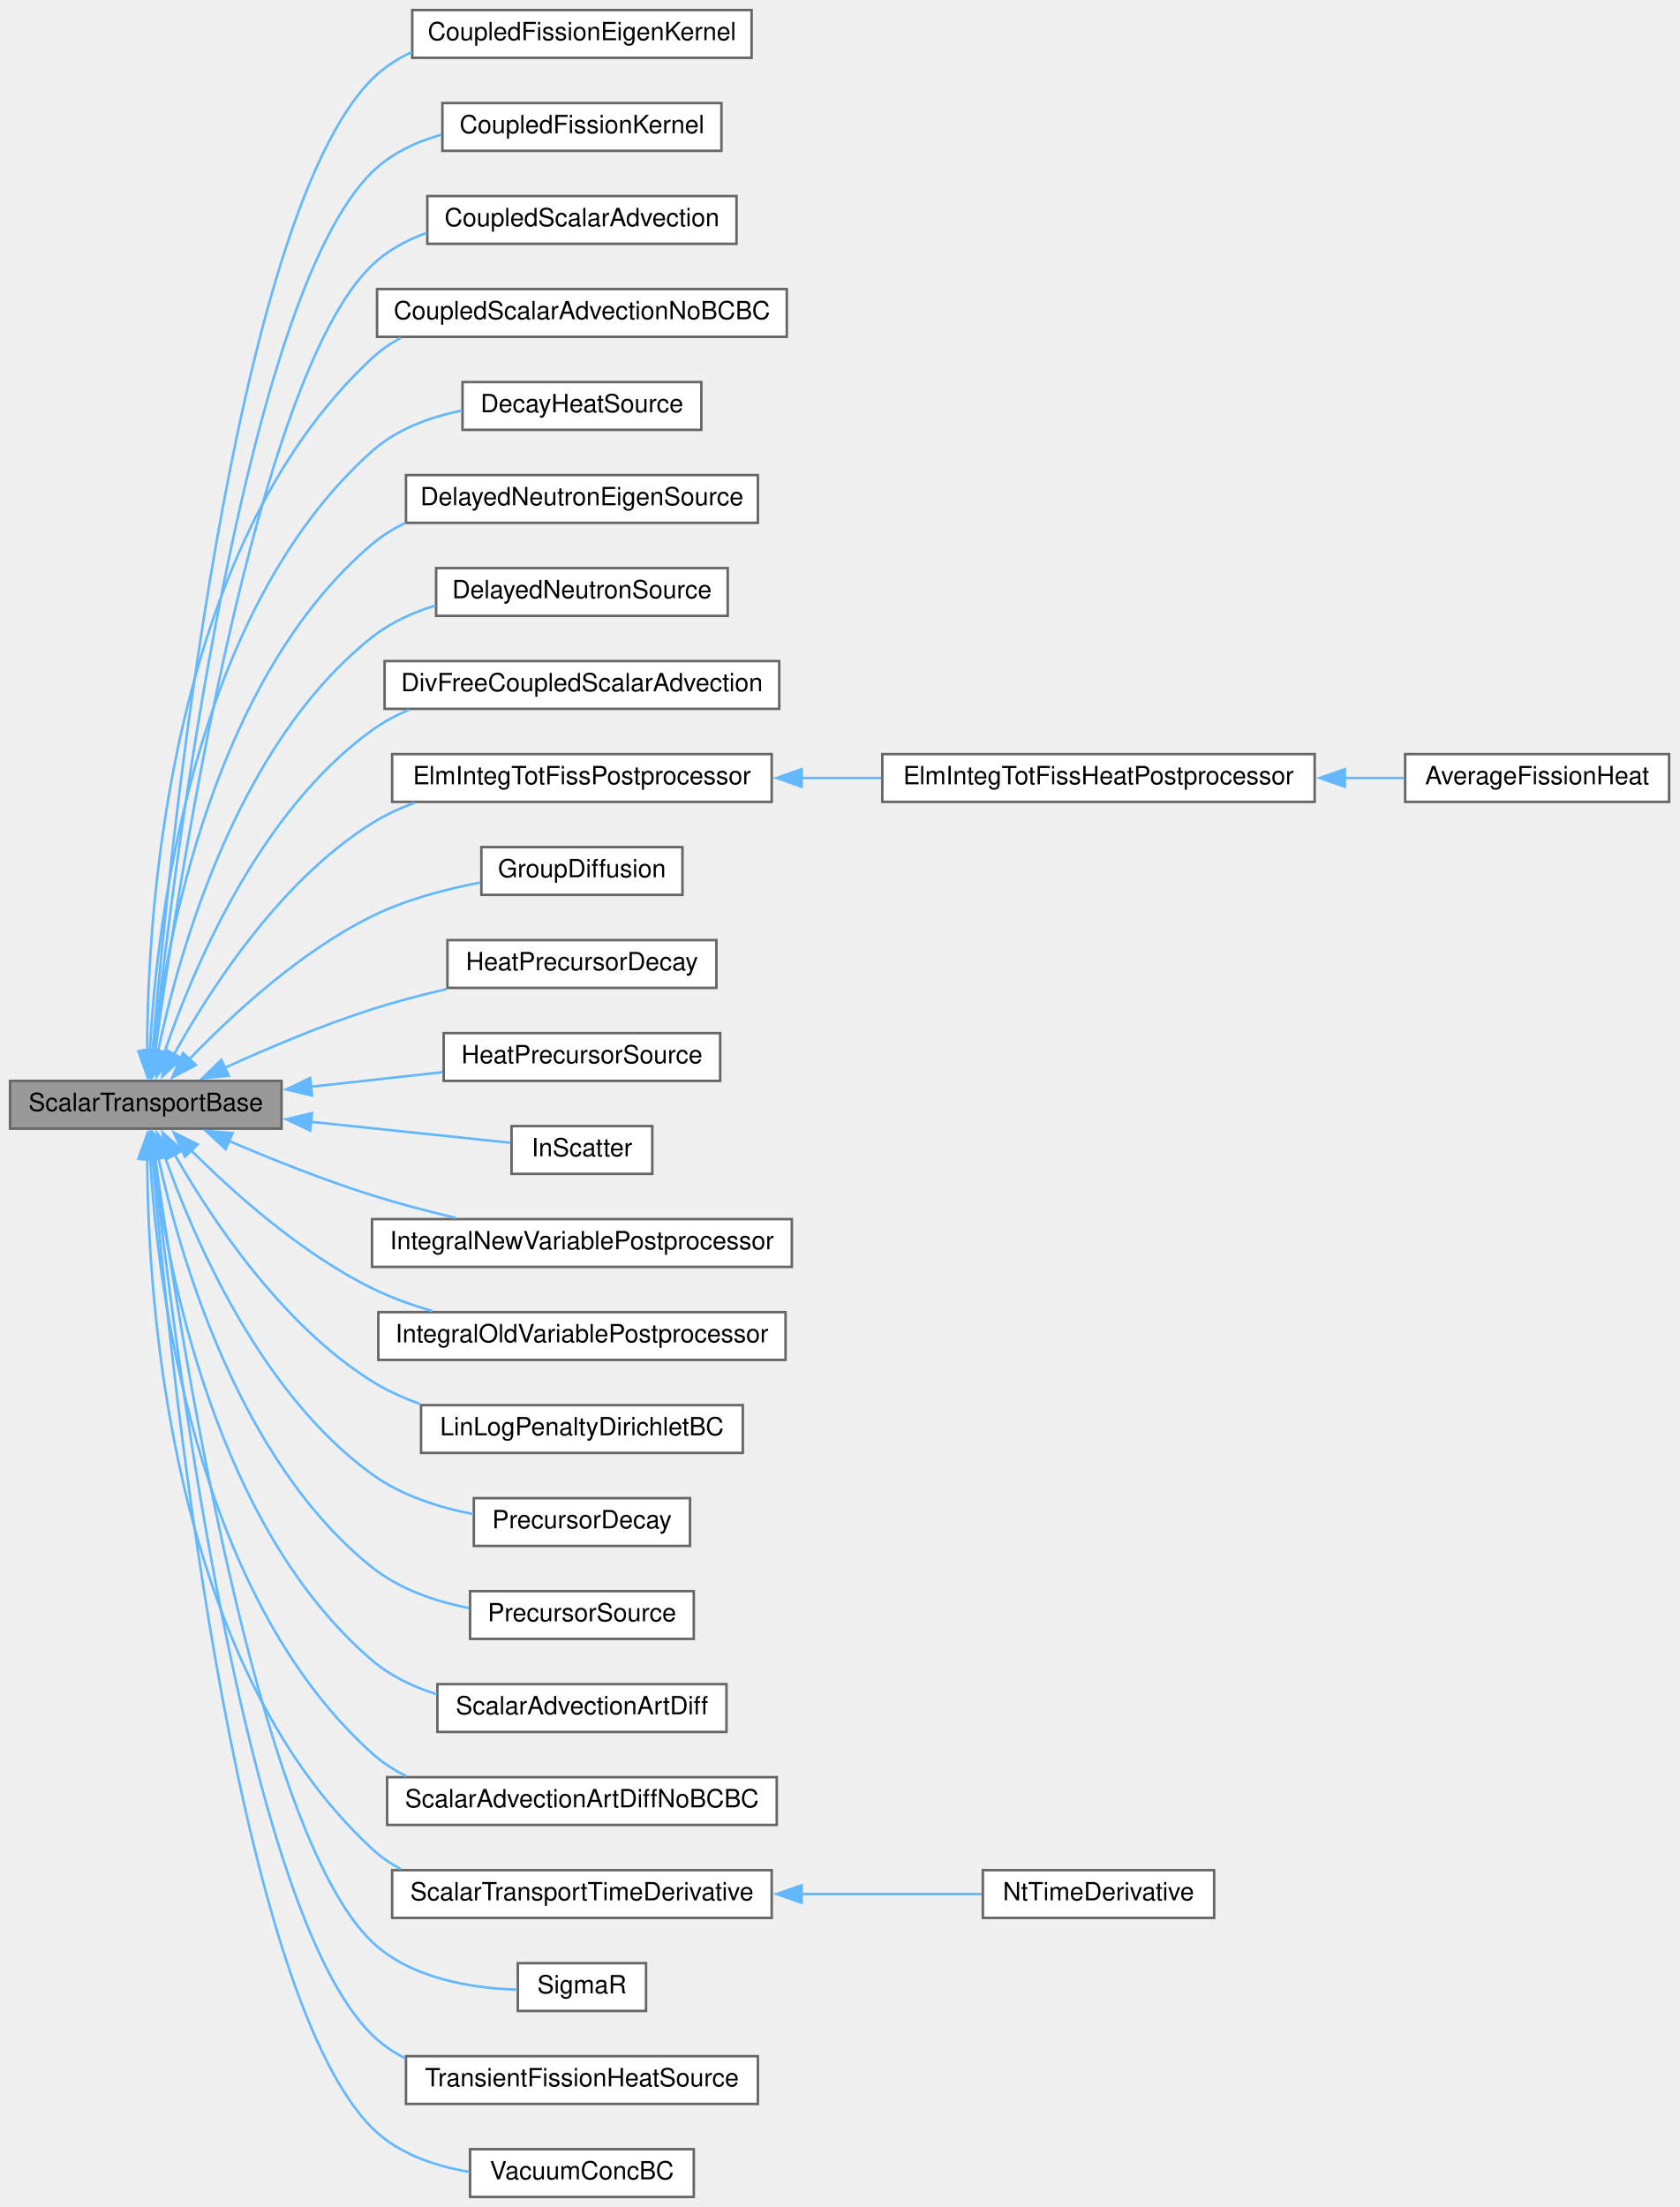
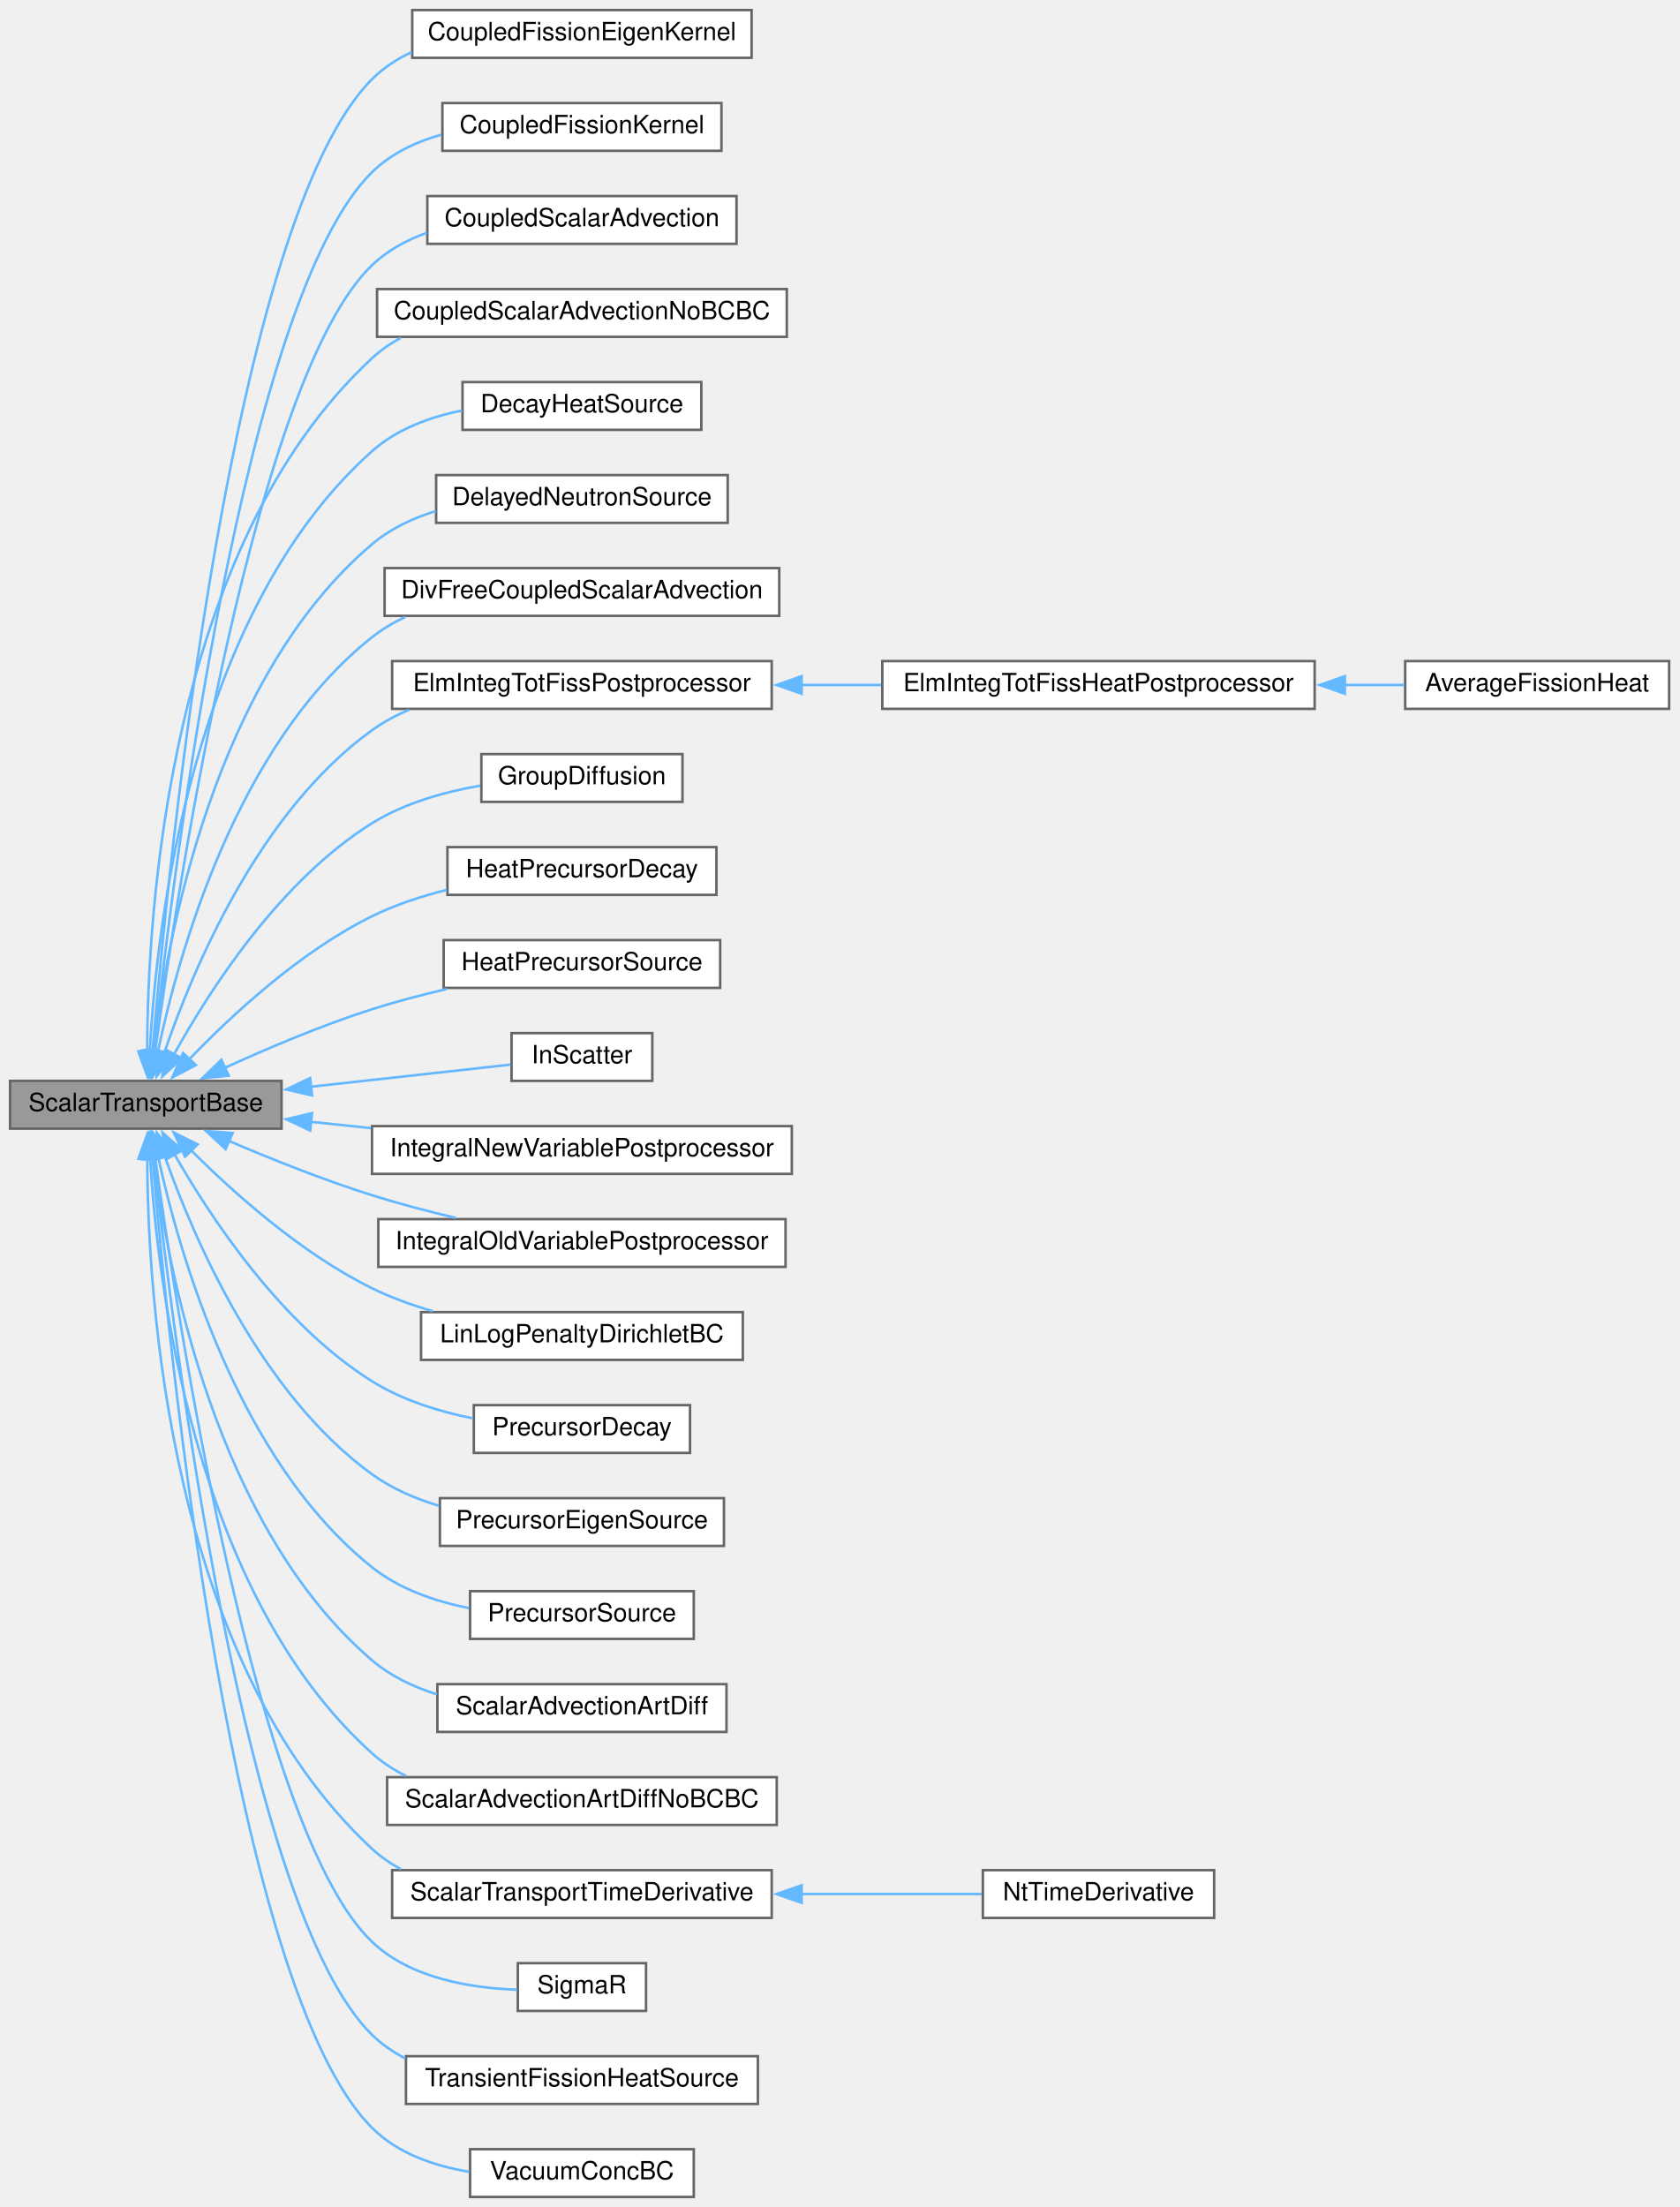
<svg xmlns="http://www.w3.org/2000/svg" xmlns:xlink="http://www.w3.org/1999/xlink" width="668pt" height="878pt" viewBox="0.00 0.00 668.00 878.00">
  <g id="graph0" class="graph" transform="scale(1 1) rotate(0) translate(4 874)">
    <g id="node1" class="node">
      <g id="a_node1">
        <a xlink:title=" ">
          <polygon fill="#999999" stroke="#666666" points="108,-444 0,-444 0,-425 108,-425 108,-444" />
          <text text-anchor="middle" x="54" y="-432" font-family="Helvetica,sans-Serif" font-size="10.00">ScalarTransportBase</text>
        </a>
      </g>
    </g>
    <g id="node2" class="node">
      <g id="a_node2">
        <a xlink:href="class_coupled_fission_eigen_kernel.html" target="_top" xlink:title=" ">
          <polygon fill="white" stroke="#666666" points="295,-870 160,-870 160,-851 295,-851 295,-870" />
          <text text-anchor="middle" x="227.5" y="-858" font-family="Helvetica,sans-Serif" font-size="10.00">CoupledFissionEigenKernel</text>
        </a>
      </g>
    </g>
    <g id="edge1" class="edge">
      <path fill="none" stroke="#63b8ff" d="M56.66,-455.71C63.01,-531.41 88.27,-786.77 144,-842.5 148.56,-847.06 153.99,-850.59 159.86,-853.3" />
      <polygon fill="#63b8ff" stroke="#63b8ff" points="60.16,-455.64 55.87,-445.95 53.19,-456.21 60.16,-455.64" />
    </g>
    <g id="node3" class="node">
      <g id="a_node3">
        <a xlink:href="class_coupled_fission_kernel.html" target="_top" xlink:title=" ">
          <polygon fill="white" stroke="#666666" points="283,-833 172,-833 172,-814 283,-814 283,-833" />
          <text text-anchor="middle" x="227.5" y="-821" font-family="Helvetica,sans-Serif" font-size="10.00">CoupledFissionKernel</text>
        </a>
      </g>
    </g>
    <g id="edge2" class="edge">
      <path fill="none" stroke="#63b8ff" d="M57.14,-455.59C64.78,-526.62 93,-755.54 144,-805.5 151.54,-812.89 161.36,-817.54 171.59,-820.42" />
      <polygon fill="#63b8ff" stroke="#63b8ff" points="60.63,-455.33 56.11,-445.74 53.67,-456.05 60.63,-455.33" />
    </g>
    <g id="node4" class="node">
      <g id="a_node4">
        <a xlink:href="class_coupled_scalar_advection.html" target="_top" xlink:title=" ">
          <polygon fill="white" stroke="#666666" points="289,-796 166,-796 166,-777 289,-777 289,-796" />
          <text text-anchor="middle" x="227.5" y="-784" font-family="Helvetica,sans-Serif" font-size="10.00">CoupledScalarAdvection</text>
        </a>
      </g>
    </g>
    <g id="edge3" class="edge">
      <path fill="none" stroke="#63b8ff" d="M57.74,-455.6C66.78,-521.91 97.73,-724.29 144,-768.5 150.15,-774.37 157.74,-778.51 165.82,-781.39" />
      <polygon fill="#63b8ff" stroke="#63b8ff" points="61.22,-455.19 56.43,-445.74 54.28,-456.12 61.22,-455.19" />
    </g>
    <g id="node5" class="node">
      <g id="a_node5">
        <a xlink:href="class_coupled_scalar_advection_no_b_c_b_c.html" target="_top" xlink:title=" ">
          <polygon fill="white" stroke="#666666" points="309,-759 146,-759 146,-740 309,-740 309,-759" />
          <text text-anchor="middle" x="227.5" y="-747" font-family="Helvetica,sans-Serif" font-size="10.00">CoupledScalarAdvectionNoBCBC</text>
        </a>
      </g>
    </g>
    <g id="edge4" class="edge">
      <path fill="none" stroke="#63b8ff" d="M54.55,-455.45C54.6,-509.77 62.66,-656.15 144,-731.5 147.44,-734.69 151.31,-737.36 155.45,-739.6" />
      <polygon fill="#63b8ff" stroke="#63b8ff" points="58.05,-455.79 54.64,-445.76 51.05,-455.72 58.05,-455.79" />
    </g>
    <g id="node6" class="node">
      <g id="a_node6">
        <a xlink:href="class_decay_heat_source.html" target="_top" xlink:title=" ">
          <polygon fill="white" stroke="#666666" points="275,-722 180,-722 180,-703 275,-703 275,-722" />
          <text text-anchor="middle" x="227.5" y="-710" font-family="Helvetica,sans-Serif" font-size="10.00">DecayHeatSource</text>
        </a>
      </g>
    </g>
    <g id="edge5" class="edge">
      <path fill="none" stroke="#63b8ff" d="M55.61,-455.8C58.24,-505.63 72.07,-630.4 144,-694.5 153.85,-703.28 166.97,-708.11 179.85,-710.68" />
      <polygon fill="#63b8ff" stroke="#63b8ff" points="59.11,-455.7 55.2,-445.85 52.11,-455.98 59.11,-455.7" />
    </g>
    <g id="node7" class="node">
      <g id="a_node7">
-         <a xlink:href="class_delayed_neutron_eigen_source.html" target="_top" xlink:title=" ">
-           <polygon fill="white" stroke="#666666" points="297.5,-685 157.5,-685 157.5,-666 297.5,-666 297.5,-685" />
-           <text text-anchor="middle" x="227.5" y="-673" font-family="Helvetica,sans-Serif" font-size="10.00">DelayedNeutronEigenSource</text>
+         <a xlink:href="class_delayed_neutron_source.html" target="_top" xlink:title=" ">
+           <polygon fill="white" stroke="#666666" points="285.5,-685 169.5,-685 169.5,-666 285.5,-666 285.5,-685" />
+           <text text-anchor="middle" x="227.5" y="-673" font-family="Helvetica,sans-Serif" font-size="10.00">DelayedNeutronSource</text>
        </a>
      </g>
    </g>
    <g id="edge6" class="edge">
-       <path fill="none" stroke="#63b8ff" d="M56.98,-455.77C62.32,-500.44 81.19,-604.28 144,-657.5 148.03,-660.91 152.55,-663.72 157.36,-666.03" />
+       <path fill="none" stroke="#63b8ff" d="M56.98,-455.77C62.32,-500.44 81.19,-604.28 144,-657.5 151.27,-663.66 160.17,-667.85 169.4,-670.68" />
      <polygon fill="#63b8ff" stroke="#63b8ff" points="60.46,-455.46 55.92,-445.88 53.5,-456.2 60.46,-455.46" />
    </g>
    <g id="node8" class="node">
      <g id="a_node8">
-         <a xlink:href="class_delayed_neutron_source.html" target="_top" xlink:title=" ">
-           <polygon fill="white" stroke="#666666" points="285.5,-648 169.5,-648 169.5,-629 285.5,-629 285.5,-648" />
-           <text text-anchor="middle" x="227.5" y="-636" font-family="Helvetica,sans-Serif" font-size="10.00">DelayedNeutronSource</text>
+         <a xlink:href="class_div_free_coupled_scalar_advection.html" target="_top" xlink:title=" ">
+           <polygon fill="white" stroke="#666666" points="306,-648 149,-648 149,-629 306,-629 306,-648" />
+           <text text-anchor="middle" x="227.5" y="-636" font-family="Helvetica,sans-Serif" font-size="10.00">DivFreeCoupledScalarAdvection</text>
        </a>
      </g>
    </g>
    <g id="edge7" class="edge">
-       <path fill="none" stroke="#63b8ff" d="M58.83,-455.7C67.05,-494.73 90.17,-577.88 144,-620.5 151.36,-626.32 160.19,-630.36 169.3,-633.14" />
+       <path fill="none" stroke="#63b8ff" d="M58.83,-455.7C67.05,-494.73 90.17,-577.88 144,-620.5 148.02,-623.68 152.49,-626.34 157.2,-628.54" />
      <polygon fill="#63b8ff" stroke="#63b8ff" points="62.28,-455.1 56.92,-445.96 55.41,-456.45 62.28,-455.1" />
    </g>
    <g id="node9" class="node">
      <g id="a_node9">
-         <a xlink:href="class_div_free_coupled_scalar_advection.html" target="_top" xlink:title=" ">
-           <polygon fill="white" stroke="#666666" points="306,-611 149,-611 149,-592 306,-592 306,-611" />
-           <text text-anchor="middle" x="227.5" y="-599" font-family="Helvetica,sans-Serif" font-size="10.00">DivFreeCoupledScalarAdvection</text>
+         <a xlink:href="class_elm_integ_tot_fiss_postprocessor.html" target="_top" xlink:title=" ">
+           <polygon fill="white" stroke="#666666" points="303,-611 152,-611 152,-592 303,-592 303,-611" />
+           <text text-anchor="middle" x="227.5" y="-599" font-family="Helvetica,sans-Serif" font-size="10.00">ElmIntegTotFissPostprocessor</text>
        </a>
      </g>
    </g>
    <g id="edge8" class="edge">
      <path fill="none" stroke="#63b8ff" d="M61.4,-455.31C72.58,-488.02 98.89,-551.05 144,-583.5 148.52,-586.75 153.52,-589.44 158.75,-591.65" />
      <polygon fill="#63b8ff" stroke="#63b8ff" points="64.74,-454.26 58.32,-445.83 58.08,-456.42 64.74,-454.26" />
    </g>
-     <g id="node10" class="node">
-       <g id="a_node10">
-         <a xlink:href="class_elm_integ_tot_fiss_postprocessor.html" target="_top" xlink:title=" ">
-           <polygon fill="white" stroke="#666666" points="303,-574 152,-574 152,-555 303,-555 303,-574" />
-           <text text-anchor="middle" x="227.5" y="-562" font-family="Helvetica,sans-Serif" font-size="10.00">ElmIntegTotFissPostprocessor</text>
-         </a>
-       </g>
-     </g>
-     <g id="edge9" class="edge">
-       <path fill="none" stroke="#63b8ff" d="M65.2,-454.48C79.32,-480.01 107.27,-523.62 144,-546.5 149.23,-549.76 154.96,-552.43 160.89,-554.62" />
+     <g id="node12" class="node">
+       <g id="a_node12">
+         <a xlink:href="class_group_diffusion.html" target="_top" xlink:title=" ">
+           <polygon fill="white" stroke="#666666" points="267.5,-574 187.5,-574 187.5,-555 267.5,-555 267.5,-574" />
+           <text text-anchor="middle" x="227.5" y="-562" font-family="Helvetica,sans-Serif" font-size="10.00">GroupDiffusion</text>
+         </a>
+       </g>
+     </g>
+     <g id="edge11" class="edge">
+       <path fill="none" stroke="#63b8ff" d="M65.2,-454.48C79.32,-480.01 107.27,-523.62 144,-546.5 156.82,-554.48 172.68,-558.96 187.05,-561.45" />
      <polygon fill="#63b8ff" stroke="#63b8ff" points="68.36,-452.98 60.57,-445.8 62.19,-456.27 68.36,-452.98" />
    </g>
    <g id="node13" class="node">
      <g id="a_node13">
-         <a xlink:href="class_group_diffusion.html" target="_top" xlink:title=" ">
-           <polygon fill="white" stroke="#666666" points="267.5,-537 187.5,-537 187.5,-518 267.5,-518 267.5,-537" />
-           <text text-anchor="middle" x="227.5" y="-525" font-family="Helvetica,sans-Serif" font-size="10.00">GroupDiffusion</text>
+         <a xlink:href="class_heat_precursor_decay.html" target="_top" xlink:title=" ">
+           <polygon fill="white" stroke="#666666" points="281,-537 174,-537 174,-518 281,-518 281,-537" />
+           <text text-anchor="middle" x="227.5" y="-525" font-family="Helvetica,sans-Serif" font-size="10.00">HeatPrecursorDecay</text>
        </a>
      </g>
    </g>
    <g id="edge12" class="edge">
-       <path fill="none" stroke="#63b8ff" d="M71.16,-452.45C87.74,-469.74 115.13,-495.29 144,-509.5 157.28,-516.04 172.93,-520.22 187,-522.89" />
+       <path fill="none" stroke="#63b8ff" d="M71.16,-452.45C87.74,-469.74 115.13,-495.29 144,-509.5 153.21,-514.03 163.55,-517.43 173.71,-519.98" />
      <polygon fill="#63b8ff" stroke="#63b8ff" points="73.94,-450.3 64.56,-445.38 68.82,-455.08 73.94,-450.3" />
    </g>
    <g id="node14" class="node">
      <g id="a_node14">
-         <a xlink:href="class_heat_precursor_decay.html" target="_top" xlink:title=" ">
-           <polygon fill="white" stroke="#666666" points="281,-500 174,-500 174,-481 281,-481 281,-500" />
-           <text text-anchor="middle" x="227.5" y="-488" font-family="Helvetica,sans-Serif" font-size="10.00">HeatPrecursorDecay</text>
+         <a xlink:href="class_heat_precursor_source.html" target="_top" xlink:title=" ">
+           <polygon fill="white" stroke="#666666" points="282.5,-500 172.5,-500 172.5,-481 282.5,-481 282.5,-500" />
+           <text text-anchor="middle" x="227.5" y="-488" font-family="Helvetica,sans-Serif" font-size="10.00">HeatPrecursorSource</text>
        </a>
      </g>
    </g>
    <g id="edge13" class="edge">
      <path fill="none" stroke="#63b8ff" d="M85.48,-449.21C102.42,-456.95 124.04,-466.13 144,-472.5 153.5,-475.53 163.77,-478.23 173.73,-480.54" />
      <polygon fill="#63b8ff" stroke="#63b8ff" points="87,-446.06 76.46,-445.01 84.05,-452.4 87,-446.06" />
    </g>
    <g id="node15" class="node">
      <g id="a_node15">
-         <a xlink:href="class_heat_precursor_source.html" target="_top" xlink:title=" ">
-           <polygon fill="white" stroke="#666666" points="282.5,-463 172.5,-463 172.5,-444 282.5,-444 282.5,-463" />
-           <text text-anchor="middle" x="227.5" y="-451" font-family="Helvetica,sans-Serif" font-size="10.00">HeatPrecursorSource</text>
+         <a xlink:href="class_in_scatter.html" target="_top" xlink:title=" ">
+           <polygon fill="white" stroke="#666666" points="255.5,-463 199.5,-463 199.5,-444 255.5,-444 255.5,-463" />
+           <text text-anchor="middle" x="227.5" y="-451" font-family="Helvetica,sans-Serif" font-size="10.00">InScatter</text>
        </a>
      </g>
    </g>
    <g id="edge14" class="edge">
-       <path fill="none" stroke="#63b8ff" d="M119.48,-441.64C136.79,-443.56 155.32,-445.61 172.03,-447.47" />
+       <path fill="none" stroke="#63b8ff" d="M119.5,-441.65C147.04,-444.7 177.7,-448.09 199.11,-450.47" />
      <polygon fill="#63b8ff" stroke="#63b8ff" points="120.15,-438.2 109.83,-440.57 119.38,-445.15 120.15,-438.2" />
    </g>
    <g id="node16" class="node">
      <g id="a_node16">
-         <a xlink:href="class_in_scatter.html" target="_top" xlink:title=" ">
-           <polygon fill="white" stroke="#666666" points="255.5,-426 199.5,-426 199.5,-407 255.5,-407 255.5,-426" />
-           <text text-anchor="middle" x="227.5" y="-414" font-family="Helvetica,sans-Serif" font-size="10.00">InScatter</text>
+         <a xlink:href="class_integral_new_variable_postprocessor.html" target="_top" xlink:title=" ">
+           <polygon fill="white" stroke="#666666" points="311,-426 144,-426 144,-407 311,-407 311,-426" />
+           <text text-anchor="middle" x="227.5" y="-414" font-family="Helvetica,sans-Serif" font-size="10.00">IntegralNewVariablePostprocessor</text>
        </a>
      </g>
    </g>
    <g id="edge15" class="edge">
-       <path fill="none" stroke="#63b8ff" d="M119.5,-427.73C147.04,-424.84 177.7,-421.62 199.11,-419.37" />
+       <path fill="none" stroke="#63b8ff" d="M119.6,-427.72C127.45,-426.9 135.55,-426.05 143.61,-425.2" />
      <polygon fill="#63b8ff" stroke="#63b8ff" points="119.41,-424.22 109.83,-428.75 120.14,-431.18 119.41,-424.22" />
    </g>
    <g id="node17" class="node">
      <g id="a_node17">
-         <a xlink:href="class_integral_new_variable_postprocessor.html" target="_top" xlink:title=" ">
-           <polygon fill="white" stroke="#666666" points="311,-389 144,-389 144,-370 311,-370 311,-389" />
-           <text text-anchor="middle" x="227.5" y="-377" font-family="Helvetica,sans-Serif" font-size="10.00">IntegralNewVariablePostprocessor</text>
+         <a xlink:href="class_integral_old_variable_postprocessor.html" target="_top" xlink:title=" ">
+           <polygon fill="white" stroke="#666666" points="308.5,-389 146.5,-389 146.5,-370 308.5,-370 308.5,-389" />
+           <text text-anchor="middle" x="227.5" y="-377" font-family="Helvetica,sans-Serif" font-size="10.00">IntegralOldVariablePostprocessor</text>
        </a>
      </g>
    </g>
    <g id="edge16" class="edge">
      <path fill="none" stroke="#63b8ff" d="M86.93,-420.16C103.69,-412.99 124.7,-404.58 144,-398.5 154.65,-395.14 166.25,-392.1 177.3,-389.49" />
      <polygon fill="#63b8ff" stroke="#63b8ff" points="85.76,-416.85 77.98,-424.04 88.55,-423.27 85.76,-416.85" />
    </g>
    <g id="node18" class="node">
      <g id="a_node18">
-         <a xlink:href="class_integral_old_variable_postprocessor.html" target="_top" xlink:title=" ">
-           <polygon fill="white" stroke="#666666" points="308.5,-352 146.5,-352 146.5,-333 308.5,-333 308.5,-352" />
-           <text text-anchor="middle" x="227.5" y="-340" font-family="Helvetica,sans-Serif" font-size="10.00">IntegralOldVariablePostprocessor</text>
+         <a xlink:href="class_lin_log_penalty_dirichlet_b_c.html" target="_top" xlink:title=" ">
+           <polygon fill="white" stroke="#666666" points="291.5,-352 163.5,-352 163.5,-333 291.5,-333 291.5,-352" />
+           <text text-anchor="middle" x="227.5" y="-340" font-family="Helvetica,sans-Serif" font-size="10.00">LinLogPenaltyDirichletBC</text>
        </a>
      </g>
    </g>
    <g id="edge17" class="edge">
      <path fill="none" stroke="#63b8ff" d="M71.83,-416.57C88.56,-399.82 115.74,-375.38 144,-361.5 151.52,-357.81 159.78,-354.81 168.08,-352.4" />
      <polygon fill="#63b8ff" stroke="#63b8ff" points="69.6,-413.84 65.14,-423.45 74.62,-418.72 69.6,-413.84" />
    </g>
    <g id="node19" class="node">
      <g id="a_node19">
-         <a xlink:href="class_lin_log_penalty_dirichlet_b_c.html" target="_top" xlink:title=" ">
-           <polygon fill="white" stroke="#666666" points="291.5,-315 163.5,-315 163.5,-296 291.5,-296 291.5,-315" />
-           <text text-anchor="middle" x="227.5" y="-303" font-family="Helvetica,sans-Serif" font-size="10.00">LinLogPenaltyDirichletBC</text>
+         <a xlink:href="class_precursor_decay.html" target="_top" xlink:title=" ">
+           <polygon fill="white" stroke="#666666" points="270.5,-315 184.5,-315 184.5,-296 270.5,-296 270.5,-315" />
+           <text text-anchor="middle" x="227.5" y="-303" font-family="Helvetica,sans-Serif" font-size="10.00">PrecursorDecay</text>
        </a>
      </g>
    </g>
    <g id="edge18" class="edge">
-       <path fill="none" stroke="#63b8ff" d="M65.33,-414.94C79.59,-389.93 107.7,-347.18 144,-324.5 149.86,-320.84 156.35,-317.88 163.04,-315.49" />
+       <path fill="none" stroke="#63b8ff" d="M65.33,-414.94C79.59,-389.93 107.7,-347.18 144,-324.5 155.97,-317.02 170.56,-312.48 184.13,-309.73" />
      <polygon fill="#63b8ff" stroke="#63b8ff" points="62.42,-412.97 60.66,-423.42 68.55,-416.35 62.42,-412.97" />
    </g>
    <g id="node20" class="node">
      <g id="a_node20">
-         <a xlink:href="class_precursor_decay.html" target="_top" xlink:title=" ">
-           <polygon fill="white" stroke="#666666" points="270.5,-278 184.5,-278 184.5,-259 270.5,-259 270.5,-278" />
-           <text text-anchor="middle" x="227.5" y="-266" font-family="Helvetica,sans-Serif" font-size="10.00">PrecursorDecay</text>
+         <a xlink:href="class_precursor_eigen_source.html" target="_top" xlink:title=" ">
+           <polygon fill="white" stroke="#666666" points="284,-278 171,-278 171,-259 284,-259 284,-278" />
+           <text text-anchor="middle" x="227.5" y="-266" font-family="Helvetica,sans-Serif" font-size="10.00">PrecursorEigenSource</text>
        </a>
      </g>
    </g>
    <g id="edge19" class="edge">
-       <path fill="none" stroke="#63b8ff" d="M61.53,-414.02C72.88,-381.84 99.42,-319.76 144,-287.5 155.67,-279.06 170.49,-274.29 184.35,-271.63" />
+       <path fill="none" stroke="#63b8ff" d="M61.53,-414.02C72.88,-381.84 99.42,-319.76 144,-287.5 151.86,-281.81 161.15,-277.8 170.61,-274.97" />
      <polygon fill="#63b8ff" stroke="#63b8ff" points="58.26,-412.74 58.39,-423.34 64.9,-414.97 58.26,-412.74" />
    </g>
    <g id="node21" class="node">
      <g id="a_node21">
        <a xlink:href="class_precursor_source.html" target="_top" xlink:title=" ">
          <polygon fill="white" stroke="#666666" points="272,-241 183,-241 183,-222 272,-222 272,-241" />
          <text text-anchor="middle" x="227.5" y="-229" font-family="Helvetica,sans-Serif" font-size="10.00">PrecursorSource</text>
        </a>
      </g>
    </g>
    <g id="edge20" class="edge">
      <path fill="none" stroke="#63b8ff" d="M58.95,-413.59C67.36,-375.06 90.8,-292.94 144,-250.5 154.92,-241.79 169.09,-236.93 182.6,-234.26" />
      <polygon fill="#63b8ff" stroke="#63b8ff" points="55.56,-412.68 56.99,-423.18 62.42,-414.08 55.56,-412.68" />
    </g>
    <g id="node22" class="node">
      <g id="a_node22">
        <a xlink:href="class_scalar_advection_art_diff.html" target="_top" xlink:title=" ">
          <polygon fill="white" stroke="#666666" points="285,-204 170,-204 170,-185 285,-185 285,-204" />
          <text text-anchor="middle" x="227.5" y="-192" font-family="Helvetica,sans-Serif" font-size="10.00">ScalarAdvectionArtDiff</text>
        </a>
      </g>
    </g>
    <g id="edge21" class="edge">
      <path fill="none" stroke="#63b8ff" d="M57.09,-413.47C62.64,-369.3 81.9,-266.57 144,-213.5 151.37,-207.2 160.43,-202.88 169.81,-199.95" />
      <polygon fill="#63b8ff" stroke="#63b8ff" points="53.63,-412.9 55.99,-423.23 60.59,-413.69 53.63,-412.9" />
    </g>
    <g id="node23" class="node">
      <g id="a_node23">
        <a xlink:href="class_scalar_advection_art_diff_no_b_c_b_c.html" target="_top" xlink:title=" ">
          <polygon fill="white" stroke="#666666" points="305,-167 150,-167 150,-148 305,-148 305,-167" />
          <text text-anchor="middle" x="227.5" y="-155" font-family="Helvetica,sans-Serif" font-size="10.00">ScalarAdvectionArtDiffNoBCBC</text>
        </a>
      </g>
    </g>
    <g id="edge22" class="edge">
      <path fill="none" stroke="#63b8ff" d="M55.73,-413.08C58.64,-363.52 73.02,-240.34 144,-176.5 148.04,-172.86 152.64,-169.88 157.55,-167.44" />
      <polygon fill="#63b8ff" stroke="#63b8ff" points="52.24,-412.84 55.27,-422.99 59.23,-413.17 52.24,-412.84" />
    </g>
    <g id="node24" class="node">
      <g id="a_node24">
        <a xlink:href="class_scalar_transport_time_derivative.html" target="_top" xlink:title=" ">
          <polygon fill="white" stroke="#666666" points="303,-130 152,-130 152,-111 303,-111 303,-130" />
          <text text-anchor="middle" x="227.5" y="-118" font-family="Helvetica,sans-Serif" font-size="10.00">ScalarTransportTimeDerivative</text>
        </a>
      </g>
    </g>
    <g id="edge23" class="edge">
      <path fill="none" stroke="#63b8ff" d="M54.58,-413.25C54.72,-358.82 63.06,-213.41 144,-138.5 147.44,-135.31 151.31,-132.64 155.45,-130.41" />
      <polygon fill="#63b8ff" stroke="#63b8ff" points="51.07,-413.02 54.65,-422.99 58.07,-412.96 51.07,-413.02" />
    </g>
    <g id="node26" class="node">
      <g id="a_node26">
        <a xlink:href="class_sigma_r.html" target="_top" xlink:title=" ">
          <polygon fill="white" stroke="#666666" points="253,-93 202,-93 202,-74 253,-74 253,-93" />
          <text text-anchor="middle" x="227.5" y="-81" font-family="Helvetica,sans-Serif" font-size="10.00">SigmaR</text>
        </a>
      </g>
    </g>
    <g id="edge25" class="edge">
      <path fill="none" stroke="#63b8ff" d="M57.75,-413.46C66.82,-347.34 97.84,-145.57 144,-101.5 159.27,-86.92 183.46,-83.05 201.71,-82.45" />
      <polygon fill="#63b8ff" stroke="#63b8ff" points="54.29,-412.91 56.43,-423.28 61.23,-413.84 54.29,-412.91" />
    </g>
    <g id="node27" class="node">
      <g id="a_node27">
        <a xlink:href="class_transient_fission_heat_source.html" target="_top" xlink:title=" ">
          <polygon fill="white" stroke="#666666" points="297.5,-56 157.5,-56 157.5,-37 297.5,-37 297.5,-56" />
          <text text-anchor="middle" x="227.5" y="-44" font-family="Helvetica,sans-Serif" font-size="10.00">TransientFissionHeatSource</text>
        </a>
      </g>
    </g>
    <g id="edge26" class="edge">
      <path fill="none" stroke="#63b8ff" d="M57.15,-413.47C64.82,-342.62 93.11,-114.32 144,-64.5 147.88,-60.71 152.35,-57.63 157.18,-55.15" />
      <polygon fill="#63b8ff" stroke="#63b8ff" points="53.68,-412.97 56.12,-423.28 60.64,-413.7 53.68,-412.97" />
    </g>
    <g id="node28" class="node">
      <g id="a_node28">
        <a xlink:href="class_vacuum_conc_b_c.html" target="_top" xlink:title=" ">
          <polygon fill="white" stroke="#666666" points="272,-19 183,-19 183,0 272,0 272,-19" />
          <text text-anchor="middle" x="227.5" y="-7" font-family="Helvetica,sans-Serif" font-size="10.00">VacuumConcBC</text>
        </a>
      </g>
    </g>
    <g id="edge27" class="edge">
      <path fill="none" stroke="#63b8ff" d="M56.67,-413.34C63.04,-337.83 88.39,-83.09 144,-27.5 154.16,-17.34 168.63,-12.33 182.63,-10" />
      <polygon fill="#63b8ff" stroke="#63b8ff" points="53.2,-412.82 55.87,-423.07 60.17,-413.39 53.2,-412.82" />
    </g>
+     <g id="node10" class="node">
+       <g id="a_node10">
+         <a xlink:href="class_elm_integ_tot_fiss_heat_postprocessor.html" target="_top" xlink:title=" ">
+           <polygon fill="white" stroke="#666666" points="519,-611 347,-611 347,-592 519,-592 519,-611" />
+           <text text-anchor="middle" x="433" y="-599" font-family="Helvetica,sans-Serif" font-size="10.00">ElmIntegTotFissHeatPostprocessor</text>
+         </a>
+       </g>
+     </g>
+     <g id="edge9" class="edge">
+       <path fill="none" stroke="#63b8ff" d="M314.74,-601.5C325.29,-601.5 336.06,-601.5 346.59,-601.5" />
+       <polygon fill="#63b8ff" stroke="#63b8ff" points="314.92,-598 304.92,-601.5 314.92,-605 314.92,-598" />
+     </g>
    <g id="node11" class="node">
      <g id="a_node11">
-         <a xlink:href="class_elm_integ_tot_fiss_heat_postprocessor.html" target="_top" xlink:title=" ">
-           <polygon fill="white" stroke="#666666" points="519,-574 347,-574 347,-555 519,-555 519,-574" />
-           <text text-anchor="middle" x="433" y="-562" font-family="Helvetica,sans-Serif" font-size="10.00">ElmIntegTotFissHeatPostprocessor</text>
+         <a xlink:href="class_average_fission_heat.html" target="_top" xlink:title=" ">
+           <polygon fill="white" stroke="#666666" points="660,-611 555,-611 555,-592 660,-592 660,-611" />
+           <text text-anchor="middle" x="607.5" y="-599" font-family="Helvetica,sans-Serif" font-size="10.00">AverageFissionHeat</text>
        </a>
      </g>
    </g>
    <g id="edge10" class="edge">
-       <path fill="none" stroke="#63b8ff" d="M314.74,-564.5C325.29,-564.5 336.06,-564.5 346.59,-564.5" />
-       <polygon fill="#63b8ff" stroke="#63b8ff" points="314.92,-561 304.92,-564.5 314.92,-568 314.92,-561" />
-     </g>
-     <g id="node12" class="node">
-       <g id="a_node12">
-         <a xlink:href="class_average_fission_heat.html" target="_top" xlink:title=" ">
-           <polygon fill="white" stroke="#666666" points="660,-574 555,-574 555,-555 660,-555 660,-574" />
-           <text text-anchor="middle" x="607.5" y="-562" font-family="Helvetica,sans-Serif" font-size="10.00">AverageFissionHeat</text>
-         </a>
-       </g>
-     </g>
-     <g id="edge11" class="edge">
-       <path fill="none" stroke="#63b8ff" d="M530.75,-564.5C538.96,-564.5 547.05,-564.5 554.71,-564.5" />
-       <polygon fill="#63b8ff" stroke="#63b8ff" points="531.01,-561 521.01,-564.5 531.01,-568 531.01,-561" />
+       <path fill="none" stroke="#63b8ff" d="M530.75,-601.5C538.96,-601.5 547.05,-601.5 554.71,-601.5" />
+       <polygon fill="#63b8ff" stroke="#63b8ff" points="531.01,-598 521.01,-601.5 531.01,-605 531.01,-598" />
    </g>
    <g id="node25" class="node">
      <g id="a_node25">
        <a xlink:href="class_nt_time_derivative.html" target="_top" xlink:title=" ">
          <polygon fill="white" stroke="#666666" points="479,-130 387,-130 387,-111 479,-111 479,-130" />
          <text text-anchor="middle" x="433" y="-118" font-family="Helvetica,sans-Serif" font-size="10.00">NtTimeDerivative</text>
        </a>
      </g>
    </g>
    <g id="edge24" class="edge">
      <path fill="none" stroke="#63b8ff" d="M314.65,-120.5C339.35,-120.5 365.31,-120.5 386.51,-120.5" />
      <polygon fill="#63b8ff" stroke="#63b8ff" points="314.92,-117 304.92,-120.5 314.92,-124 314.92,-117" />
    </g>
  </g>
</svg>
